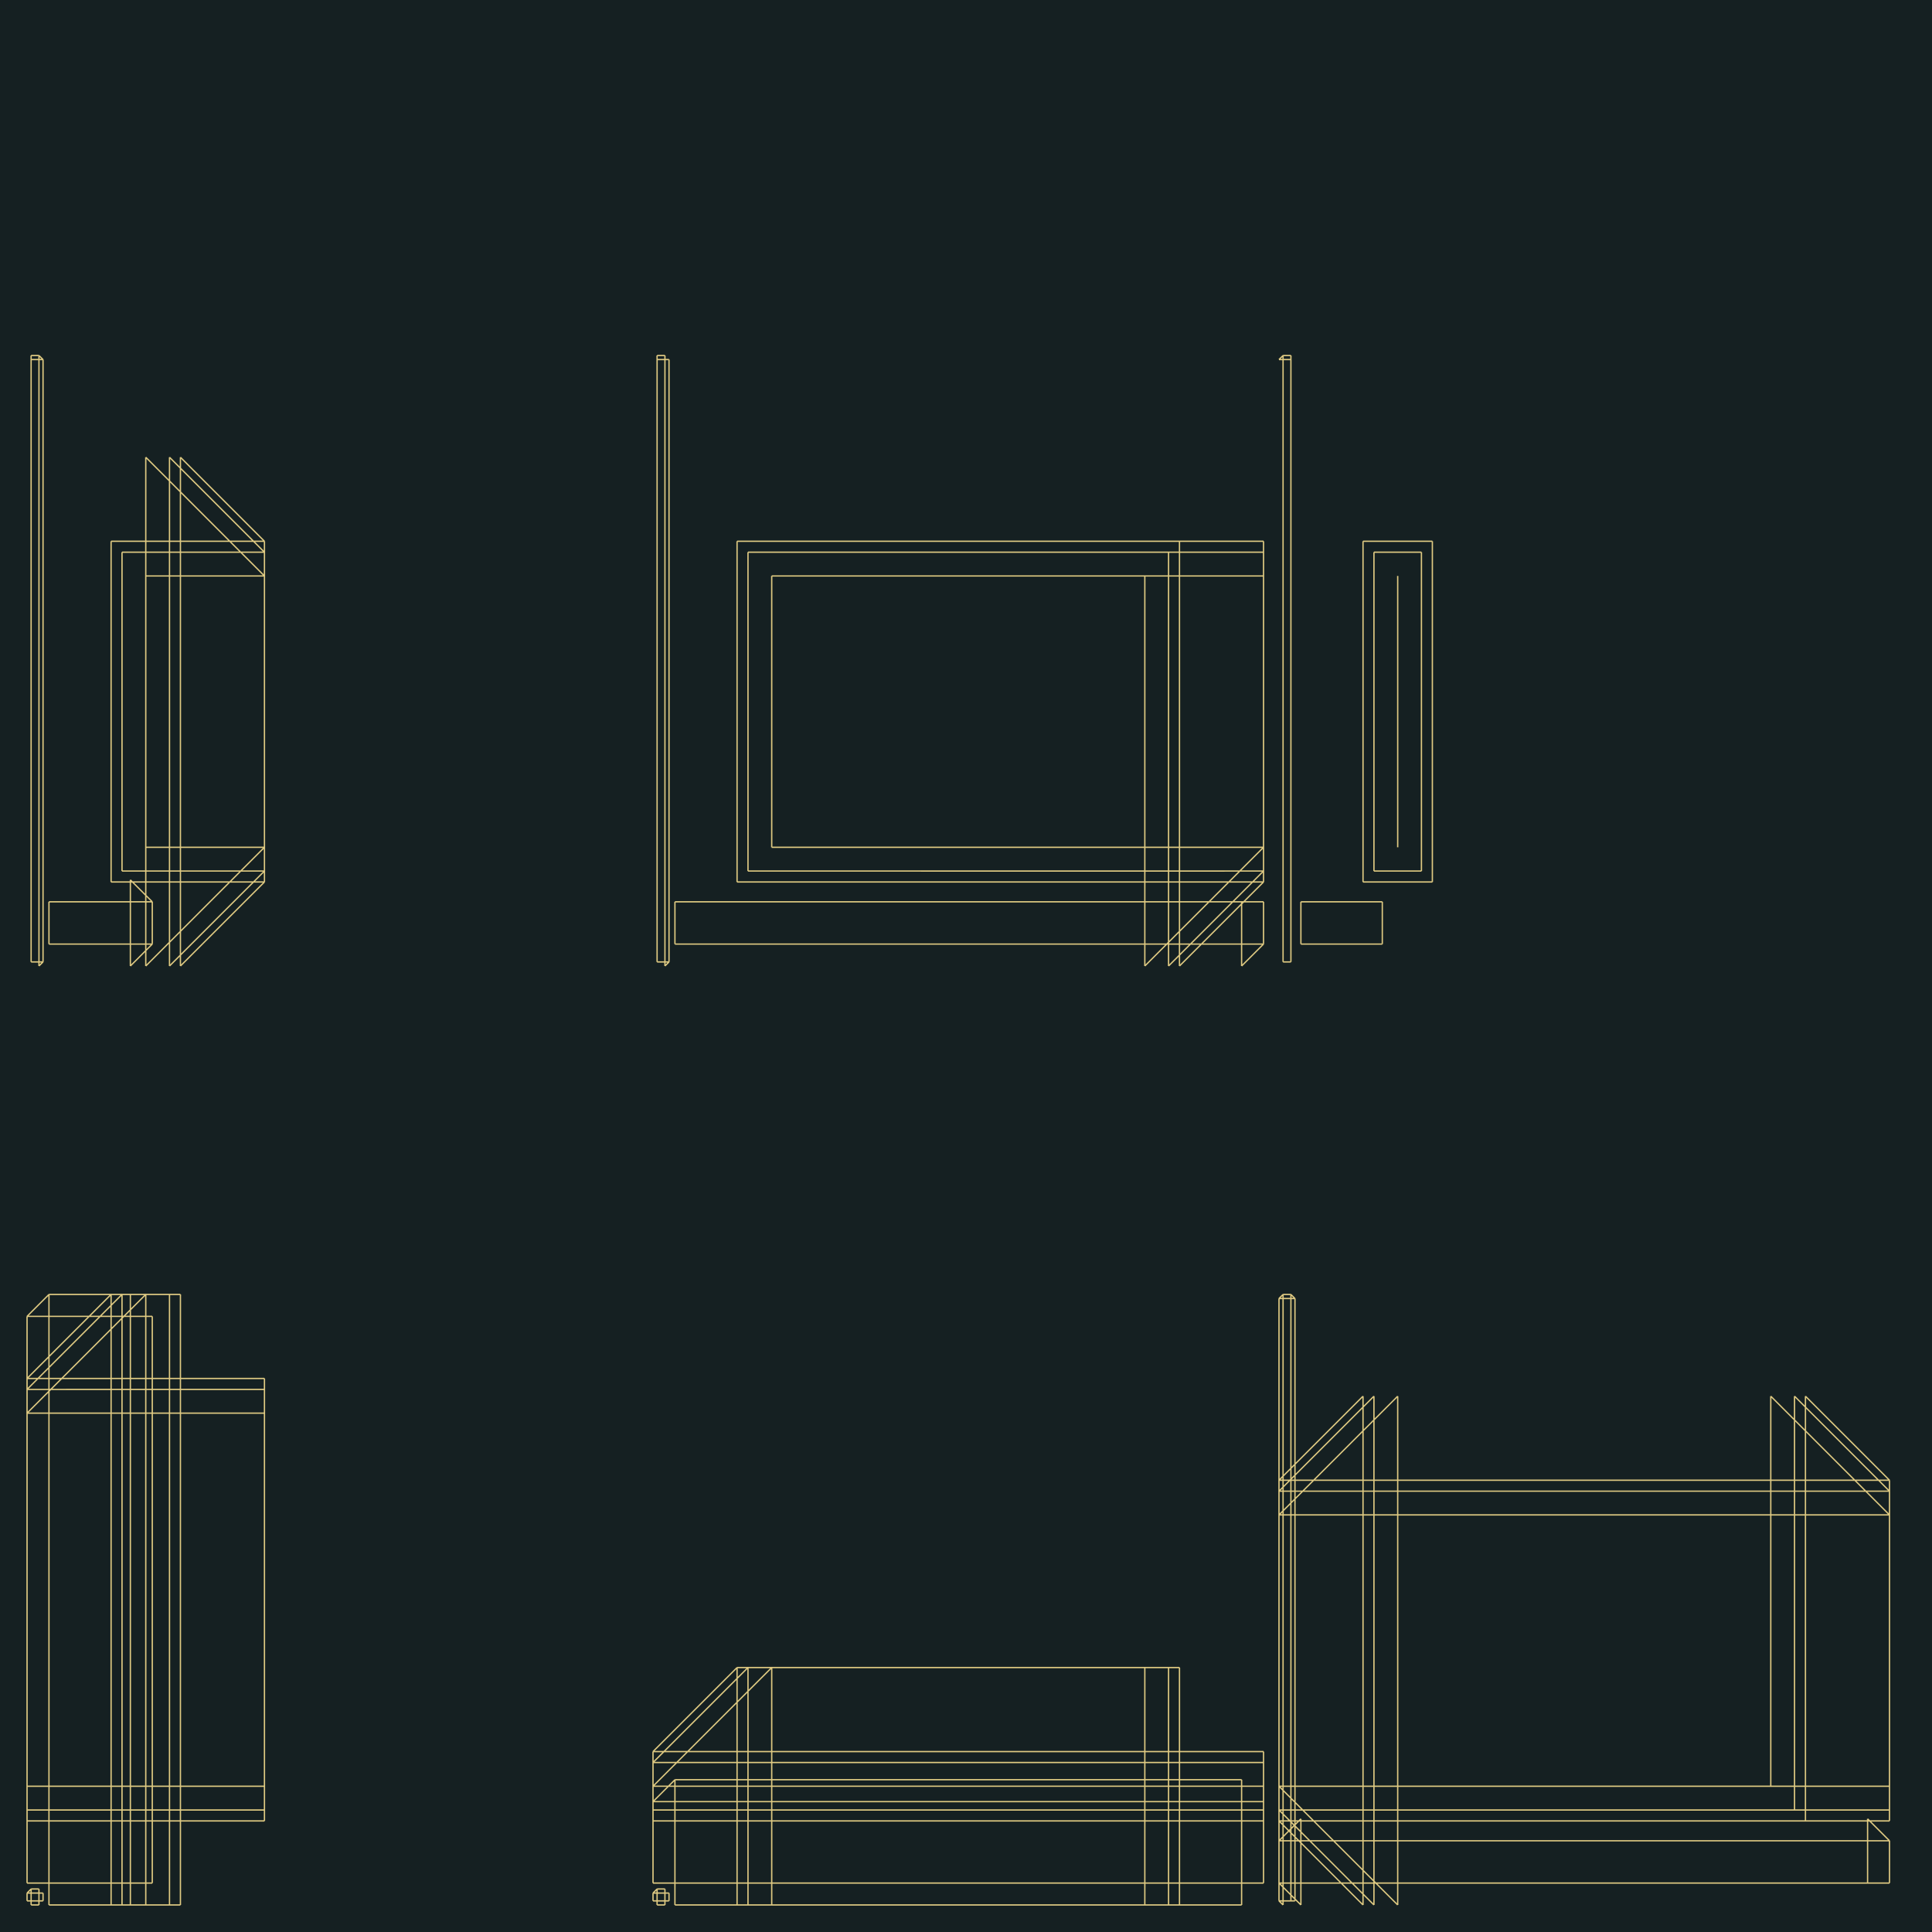
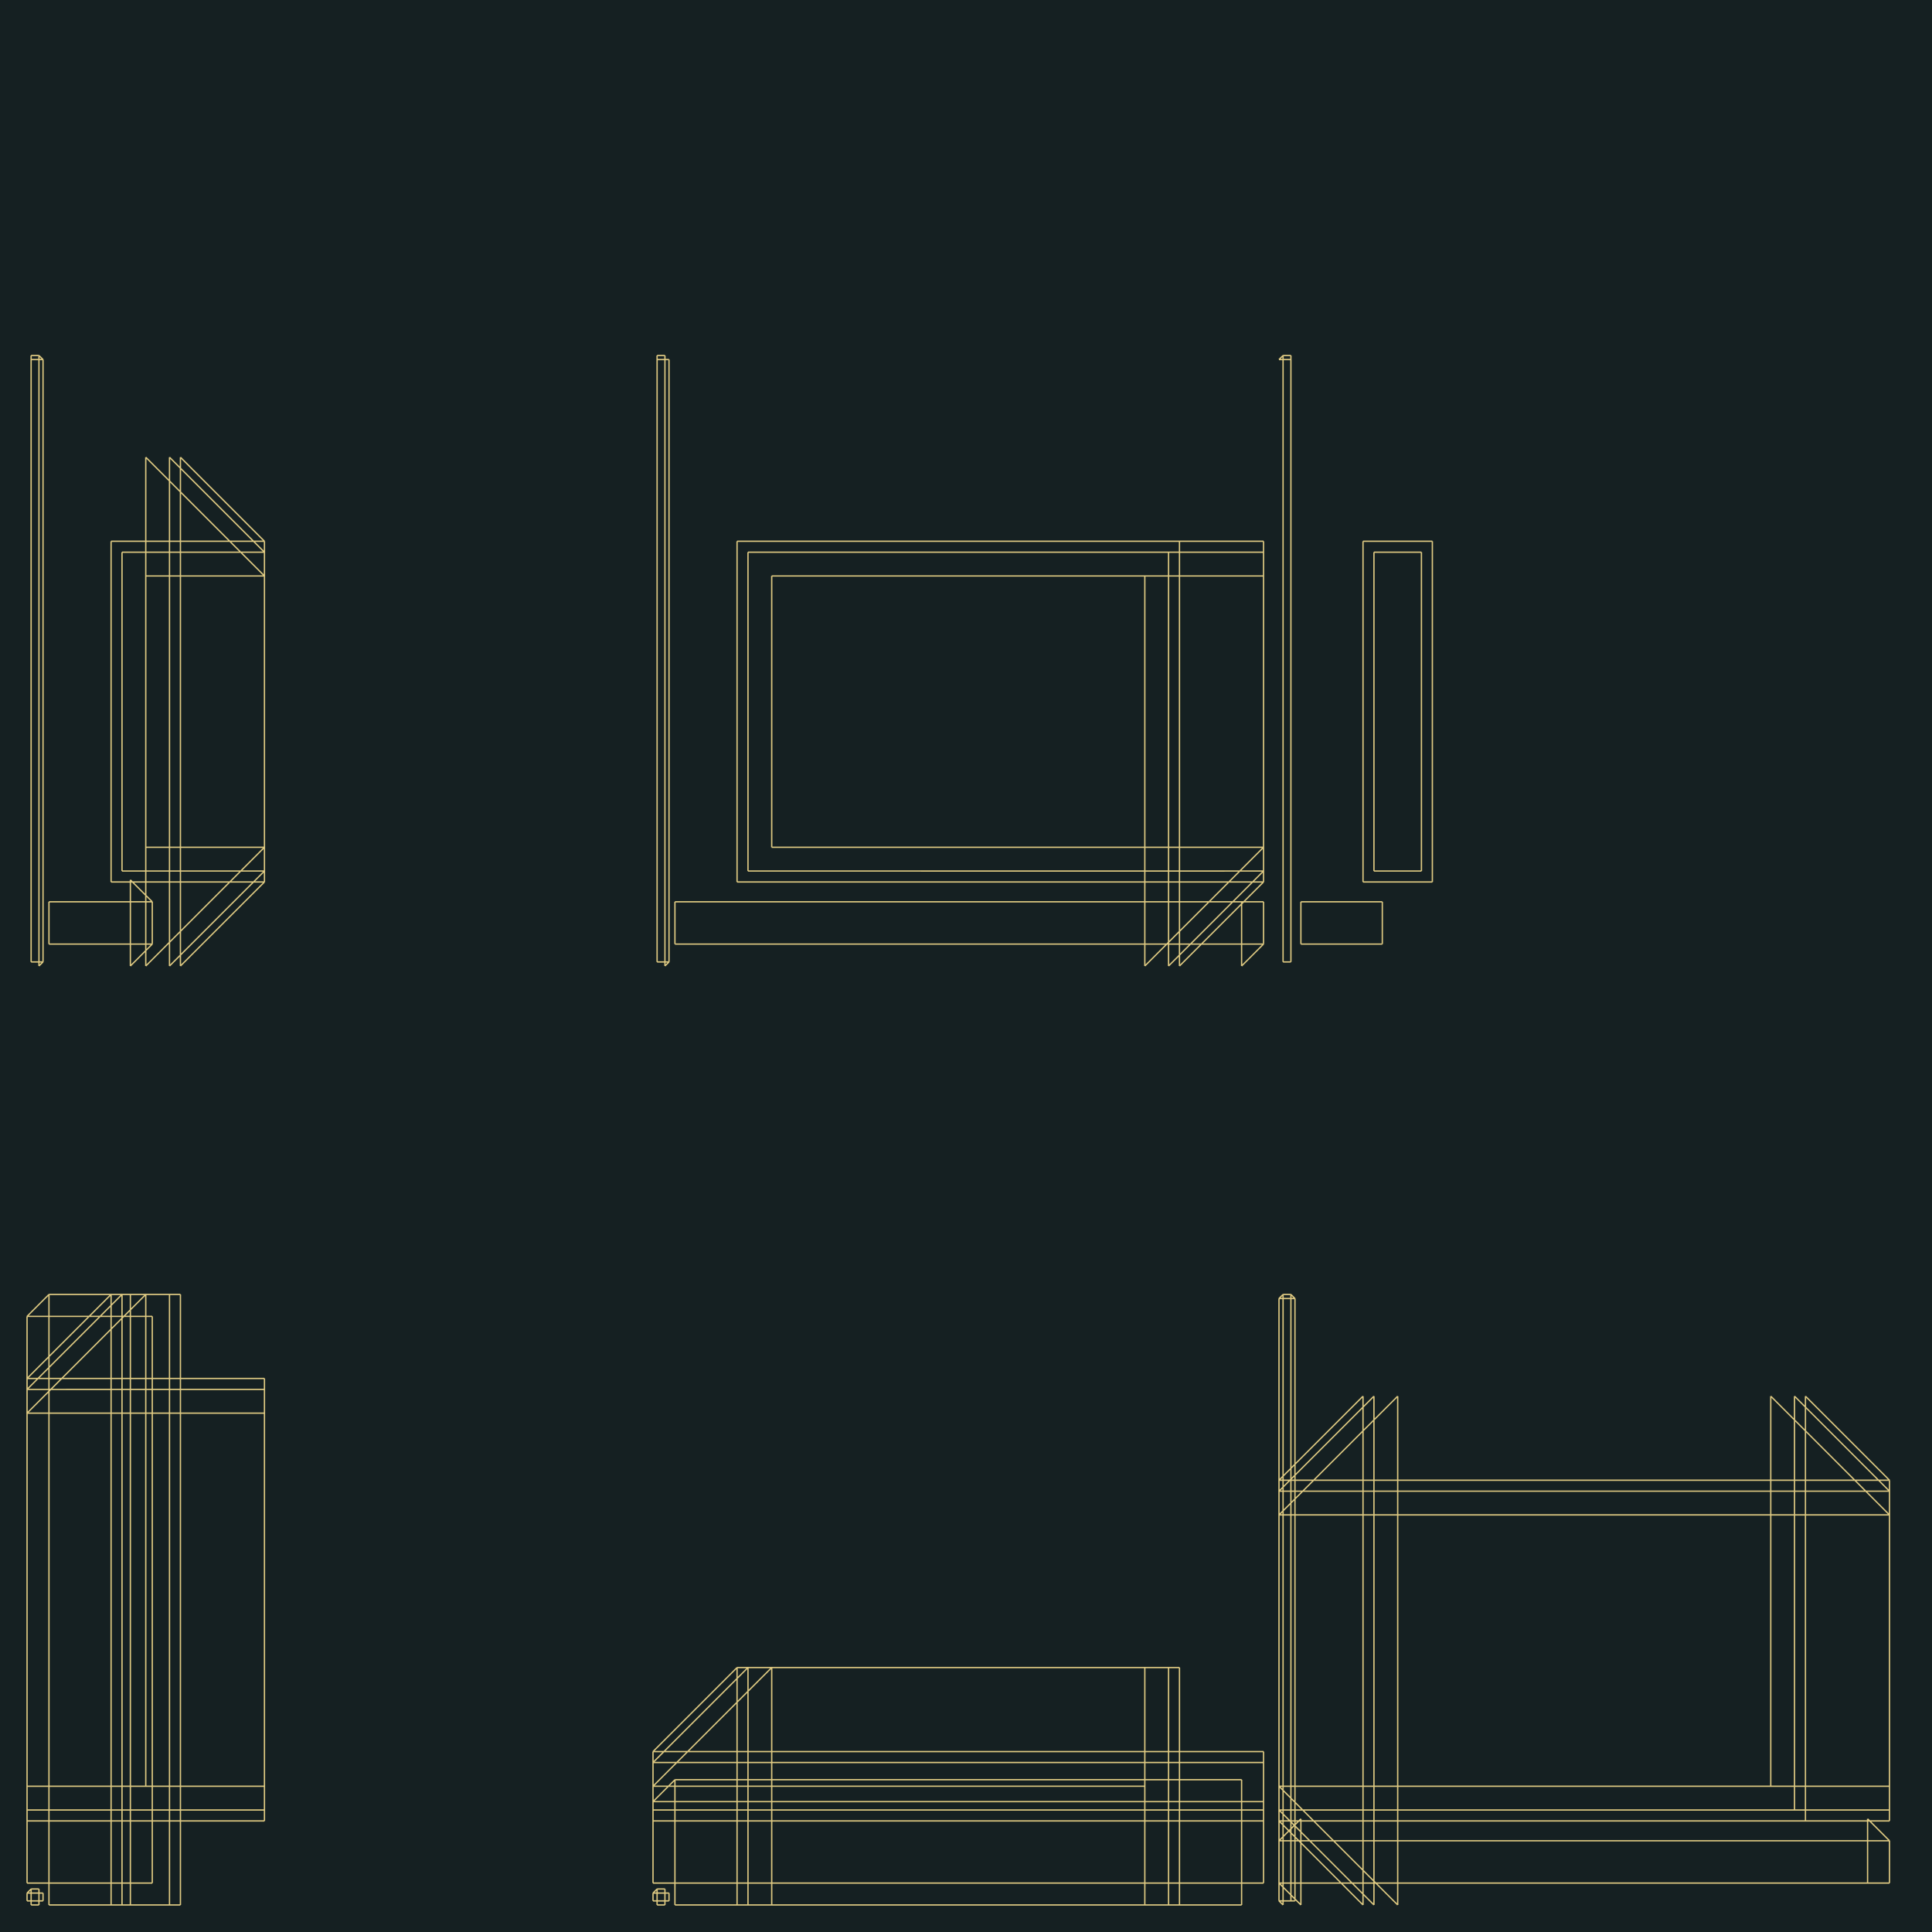
<svg xmlns="http://www.w3.org/2000/svg" width="1024" height="1024" viewBox="0 0 1024 1024">
  <rect width="1024" height="1024" fill="#152022" />
-   <path d="M 1001.47 784.55 L 956.93 740.01 M 1001.47 784.55 L 956.93 784.55 M 1001.47 784.55 L 956.93 784.56 M 1001.47 790.35 L 951.14 740.01 M 1001.47 790.35 L 951.14 790.35 M 1001.47 802.93 L 938.55 740.01 M 1001.47 802.93 L 938.55 802.93 M 1001.47 946.75 L 1001.47 802.93 M 1001.47 959.33 L 1001.47 790.35 M 1001.47 965.12 L 1001.47 784.55 M 1001.47 975.65 L 989.86 964.03 M 1001.47 975.65 L 989.86 975.65 M 1001.47 998.05 L 1001.47 975.65 M 14.34 1003.35 L 14.34 1007.51 M 14.34 1003.35 L 16.49 1003.35 M 14.34 1007.51 L 16.49 1007.51 M 14.34 697.70 L 14.34 998.05 M 14.34 697.70 L 25.95 697.70 M 14.34 730.62 L 14.34 965.12 M 14.34 730.62 L 58.88 730.62 M 14.34 736.42 L 14.34 959.33 M 14.34 736.42 L 64.67 736.41 M 14.34 749.00 L 14.34 946.75 M 14.34 749.00 L 77.26 749.00 M 14.34 946.75 L 77.26 946.75 M 14.34 959.33 L 64.67 959.33 M 14.34 965.12 L 58.88 965.12 M 14.34 998.05 L 25.95 998.05 M 140.17 286.89 L 95.63 242.35 M 140.17 286.89 L 95.63 286.89 M 140.17 292.68 L 89.84 242.35 M 140.17 292.68 L 89.84 292.68 M 140.17 305.27 L 77.26 242.35 M 140.17 305.27 L 77.26 305.27 M 140.17 449.08 L 140.17 305.27 M 140.17 449.08 L 77.26 449.08 M 140.17 461.66 L 140.17 292.68 M 140.17 461.66 L 89.84 461.66 M 140.17 467.46 L 140.17 286.89 M 140.17 467.46 L 95.63 467.46 M 140.17 730.62 L 95.63 730.62 M 140.17 736.41 L 89.84 736.41 M 140.17 749.00 L 77.26 749.00 M 140.17 946.75 L 140.17 749.00 M 140.17 959.33 L 140.17 736.41 M 140.17 965.12 L 140.17 730.62 M 16.49 1001.19 L 14.34 1003.35 M 16.49 1001.19 L 16.49 1003.35 M 16.49 1003.35 L 14.34 1003.35 M 16.49 1003.35 L 16.49 1001.19 M 16.49 1003.35 L 16.49 1007.51 M 16.49 1003.35 L 20.65 1003.35 M 16.49 1007.51 L 16.49 1003.35 M 16.49 1007.51 L 16.49 1009.66 M 16.49 1007.51 L 20.65 1007.51 M 16.49 1009.66 L 20.65 1009.66 M 16.49 188.42 L 16.49 190.57 M 16.49 190.57 L 16.49 509.84 M 16.49 190.57 L 20.65 190.57 M 16.49 509.84 L 20.65 509.84 M 20.65 1001.19 L 16.49 1001.19 M 20.65 1003.35 L 16.49 1003.35 M 20.65 1003.35 L 20.65 1001.19 M 20.65 1003.35 L 20.65 1007.51 M 20.65 1007.51 L 16.49 1007.51 M 20.65 1007.51 L 20.65 1003.35 M 20.65 1007.51 L 22.81 1007.51 M 20.65 1009.66 L 20.65 1007.51 M 20.65 188.42 L 16.49 188.42 M 20.65 188.42 L 20.65 190.57 M 20.65 190.57 L 16.49 190.57 M 20.65 190.57 L 20.65 188.42 M 20.65 190.57 L 20.65 509.84 M 20.65 190.57 L 22.81 190.57 M 20.65 509.84 L 20.65 190.57 M 20.65 509.84 L 20.65 512.00 M 20.65 509.84 L 22.81 509.84 M 20.65 512.00 L 22.81 509.84 M 22.81 1003.35 L 20.65 1003.35 M 22.81 1007.51 L 22.81 1003.35 M 22.81 190.57 L 20.65 188.42 M 22.81 190.57 L 20.65 190.57 M 22.81 509.84 L 20.65 509.84 M 22.81 509.84 L 22.81 190.57 M 25.95 1009.66 L 69.10 1009.66 M 25.95 477.98 L 25.95 500.38 M 25.95 500.38 L 69.10 500.38 M 25.95 686.08 L 14.34 697.70 M 25.95 686.08 L 25.95 697.70 M 25.95 697.70 L 14.34 697.70 M 25.95 697.70 L 25.95 686.08 M 25.95 697.70 L 25.95 998.05 M 25.95 697.70 L 69.10 697.70 M 25.95 998.05 L 25.95 1009.66 M 25.95 998.05 L 25.95 697.70 M 25.95 998.05 L 69.10 998.05 M 346.11 1003.35 L 346.11 1007.51 M 346.11 1003.35 L 348.27 1003.35 M 346.11 1007.51 L 348.27 1007.51 M 346.11 928.37 L 346.11 965.12 M 346.11 928.37 L 390.66 928.37 M 346.11 934.16 L 346.11 959.33 M 346.11 934.16 L 396.45 934.16 M 346.11 946.74 L 346.11 946.74 M 346.11 946.74 L 409.03 946.74 M 346.11 954.90 L 346.11 998.05 M 346.11 954.90 L 357.73 954.90 M 346.11 959.33 L 396.45 959.33 M 346.11 965.12 L 390.66 965.12 M 346.11 998.05 L 357.73 998.05 M 348.27 1001.19 L 346.11 1003.35 M 348.27 1001.19 L 348.27 1003.35 M 348.27 1003.35 L 346.11 1003.35 M 348.27 1003.35 L 348.27 1001.19 M 348.27 1003.35 L 348.27 1007.51 M 348.27 1003.35 L 352.43 1003.35 M 348.27 1007.51 L 348.27 1003.35 M 348.27 1007.51 L 348.27 1009.66 M 348.27 1007.51 L 352.43 1007.51 M 348.27 1009.66 L 352.43 1009.66 M 348.27 188.42 L 348.27 190.57 M 348.27 190.57 L 348.27 509.84 M 348.27 190.57 L 352.43 190.57 M 348.27 509.84 L 352.43 509.84 M 352.43 1001.19 L 348.27 1001.19 M 352.43 1003.35 L 348.27 1003.35 M 352.43 1003.35 L 352.43 1001.19 M 352.43 1003.35 L 352.43 1007.51 M 352.43 1007.51 L 348.27 1007.51 M 352.43 1007.51 L 352.43 1003.35 M 352.43 1007.51 L 354.59 1007.51 M 352.43 1009.66 L 352.43 1007.51 M 352.43 188.42 L 348.27 188.42 M 352.43 190.57 L 348.27 190.57 M 352.43 190.57 L 352.43 188.42 M 352.43 190.57 L 352.43 509.84 M 352.43 509.84 L 352.43 190.57 M 352.43 509.84 L 352.43 512.00 M 352.43 509.84 L 354.59 509.84 M 352.43 512.00 L 354.59 509.84 M 354.59 1003.35 L 352.43 1003.35 M 354.59 1007.51 L 354.59 1003.35 M 354.59 190.57 L 352.43 190.57 M 354.59 509.84 L 352.43 509.84 M 354.59 509.84 L 354.59 190.57 M 357.73 1009.66 L 658.08 1009.66 M 357.73 477.98 L 357.73 500.38 M 357.73 500.38 L 658.08 500.38 M 357.73 943.29 L 346.11 954.90 M 357.73 943.29 L 357.73 954.90 M 357.73 954.90 L 346.11 954.90 M 357.73 954.90 L 357.73 943.29 M 357.73 954.90 L 357.73 998.05 M 357.73 954.90 L 658.08 954.90 M 357.73 998.05 L 357.73 1009.66 M 357.73 998.05 L 357.73 954.90 M 357.73 998.05 L 658.08 998.05 M 390.66 1009.66 L 625.15 1009.66 M 390.66 286.89 L 390.66 467.46 M 390.66 467.46 L 625.15 467.46 M 390.66 883.83 L 346.11 928.37 M 390.66 883.83 L 390.66 928.37 M 390.66 928.37 L 346.11 928.37 M 390.66 928.37 L 390.66 883.83 M 390.66 928.37 L 390.66 965.12 M 390.66 928.37 L 625.15 928.37 M 390.66 965.12 L 390.66 1009.66 M 390.66 965.12 L 390.66 928.37 M 390.66 965.12 L 625.15 965.12 M 396.45 1009.66 L 619.36 1009.66 M 396.45 292.68 L 396.45 461.66 M 396.45 461.66 L 619.36 461.67 M 396.45 883.83 L 346.11 934.16 M 396.45 883.83 L 396.45 934.16 M 396.45 934.16 L 346.11 934.16 M 396.45 934.16 L 396.45 883.83 M 396.45 934.16 L 396.45 959.33 M 396.45 934.16 L 619.36 934.16 M 396.45 959.33 L 396.45 1009.66 M 396.45 959.33 L 396.45 934.16 M 396.45 959.33 L 619.36 959.33 M 409.03 1009.66 L 606.78 1009.66 M 409.03 305.27 L 409.03 449.08 M 409.03 449.08 L 606.78 449.08 M 409.03 883.83 L 346.11 946.74 M 409.03 883.83 L 409.03 946.74 M 409.03 946.74 L 346.11 946.74 M 409.03 946.74 L 409.03 1009.66 M 409.03 946.74 L 409.03 883.83 M 409.03 946.74 L 409.03 946.74 M 409.03 946.74 L 606.78 946.74 M 58.88 1009.66 L 95.63 1009.66 M 58.88 286.89 L 58.88 467.46 M 58.88 467.46 L 95.63 467.46 M 58.88 686.08 L 14.34 730.62 M 58.88 686.08 L 58.88 730.62 M 58.88 730.62 L 14.34 730.62 M 58.88 730.62 L 58.88 686.08 M 58.88 730.62 L 58.88 965.12 M 58.88 730.62 L 95.63 730.62 M 58.88 965.12 L 58.88 1009.66 M 58.88 965.12 L 58.88 730.62 M 58.88 965.12 L 95.63 965.12 M 606.78 1009.66 L 606.78 946.74 M 606.78 305.27 L 409.03 305.27 M 606.78 305.27 L 606.78 449.08 M 606.78 449.08 L 606.78 305.27 M 606.78 449.08 L 606.78 512.00 M 606.78 449.08 L 669.70 449.08 M 606.78 512.00 L 669.70 449.08 M 606.78 883.83 L 409.03 883.83 M 606.78 946.74 L 409.03 946.74 M 606.78 946.74 L 606.78 883.83 M 606.78 946.74 L 606.78 946.74 M 606.78 946.74 L 669.70 946.74 M 619.36 1009.66 L 619.36 959.33 M 619.36 292.68 L 396.45 292.68 M 619.36 292.68 L 619.36 461.67 M 619.36 461.67 L 619.36 292.68 M 619.36 461.67 L 619.36 512.00 M 619.36 461.67 L 669.70 461.66 M 619.36 512.00 L 669.70 461.66 M 619.36 883.83 L 396.45 883.83 M 619.36 934.16 L 396.45 934.16 M 619.36 934.16 L 619.36 883.83 M 619.36 934.16 L 619.36 959.33 M 619.36 959.33 L 396.45 959.33 M 619.36 959.33 L 619.36 934.16 M 619.36 959.33 L 669.70 959.33 M 625.15 1009.66 L 625.15 965.12 M 625.15 286.89 L 390.66 286.89 M 625.15 286.89 L 625.15 467.46 M 625.15 467.46 L 625.15 286.89 M 625.15 467.46 L 625.15 512.00 M 625.15 467.46 L 669.70 467.46 M 625.15 512.00 L 669.70 467.46 M 625.15 883.83 L 390.66 883.83 M 625.15 928.37 L 390.66 928.37 M 625.15 928.37 L 625.15 883.83 M 625.15 928.37 L 625.15 965.12 M 625.15 965.12 L 390.66 965.12 M 625.15 965.12 L 625.15 928.37 M 625.15 965.12 L 669.70 965.12 M 64.67 1009.66 L 89.84 1009.66 M 64.67 292.68 L 64.67 461.66 M 64.67 461.66 L 89.84 461.66 M 64.67 686.08 L 14.34 736.42 M 64.67 686.08 L 64.67 736.41 M 64.67 736.41 L 14.34 736.42 M 64.67 736.41 L 64.67 686.08 M 64.67 736.41 L 64.67 959.33 M 64.67 736.41 L 89.84 736.41 M 64.67 959.33 L 64.67 1009.66 M 64.67 959.33 L 64.67 736.41 M 64.67 959.33 L 89.84 959.33 M 658.08 1009.66 L 658.08 998.05 M 658.08 477.98 L 357.73 477.98 M 658.08 477.98 L 658.08 500.38 M 658.08 500.38 L 658.08 477.98 M 658.08 500.38 L 658.08 512.00 M 658.08 500.38 L 669.70 500.38 M 658.08 512.00 L 669.70 500.38 M 658.08 943.29 L 357.73 943.29 M 658.08 954.90 L 357.73 954.90 M 658.08 954.90 L 658.08 943.29 M 658.08 954.90 L 658.08 998.05 M 658.08 998.05 L 357.73 998.05 M 658.08 998.05 L 658.08 954.90 M 658.08 998.05 L 669.70 998.05 M 669.70 286.89 L 625.15 286.89 M 669.70 292.68 L 619.36 292.68 M 669.70 305.27 L 606.78 305.27 M 669.70 449.08 L 606.78 449.08 M 669.70 449.08 L 669.70 305.27 M 669.70 461.66 L 619.36 461.67 M 669.70 461.66 L 669.70 292.68 M 669.70 467.46 L 625.15 467.46 M 669.70 467.46 L 669.70 286.89 M 669.70 477.98 L 658.08 477.98 M 669.70 500.38 L 658.08 500.38 M 669.70 500.38 L 669.70 477.98 M 669.70 928.37 L 625.15 928.37 M 669.70 934.16 L 619.36 934.16 M 669.70 946.74 L 606.78 946.74 M 669.70 946.74 L 669.70 946.74 M 669.70 954.90 L 658.08 954.90 M 669.70 959.33 L 669.70 934.16 M 669.70 965.12 L 669.70 928.37 M 669.70 998.05 L 669.70 954.90 M 677.89 1007.51 L 680.05 1007.51 M 677.89 1007.51 L 680.05 1009.66 M 677.89 190.57 L 680.05 190.57 M 677.89 688.24 L 677.89 1007.51 M 677.89 688.24 L 680.05 688.24 M 677.89 784.55 L 677.89 965.12 M 677.89 784.55 L 722.43 784.55 M 677.89 784.55 L 722.43 784.56 M 677.89 790.35 L 677.89 959.33 M 677.89 790.35 L 728.22 790.35 M 677.89 802.93 L 677.89 946.75 M 677.89 802.93 L 740.81 802.93 M 677.89 946.75 L 740.81 1009.66 M 677.89 946.75 L 740.81 946.75 M 677.89 959.33 L 728.22 1009.66 M 677.89 959.33 L 728.22 959.33 M 677.89 965.12 L 722.43 1009.66 M 677.89 965.12 L 722.43 965.12 M 677.89 975.65 L 677.89 998.05 M 677.89 975.65 L 689.50 975.65 M 677.89 998.05 L 689.50 1009.66 M 677.89 998.05 L 689.50 998.05 M 680.05 1007.51 L 677.89 1007.51 M 680.05 1007.51 L 680.05 688.24 M 680.05 1007.51 L 684.21 1007.51 M 680.05 1009.66 L 680.05 1007.51 M 680.05 188.42 L 677.89 190.57 M 680.05 188.42 L 680.05 190.57 M 680.05 190.57 L 680.05 188.42 M 680.05 190.57 L 680.05 509.84 M 680.05 190.57 L 684.21 190.57 M 680.05 509.84 L 684.21 509.84 M 680.05 686.08 L 677.89 688.24 M 680.05 686.08 L 680.05 688.24 M 680.05 688.24 L 677.89 688.24 M 680.05 688.24 L 680.05 1007.51 M 680.05 688.24 L 680.05 686.08 M 680.05 688.24 L 684.21 688.24 M 684.21 1007.51 L 684.21 688.24 M 684.21 1007.51 L 686.36 1007.51 M 684.21 188.42 L 680.05 188.42 M 684.21 190.57 L 680.05 190.57 M 684.21 190.57 L 684.21 188.42 M 684.21 509.84 L 684.21 190.57 M 684.21 686.08 L 680.05 686.08 M 684.21 686.08 L 684.21 688.24 M 684.21 688.24 L 680.05 688.24 M 684.21 688.24 L 684.21 1007.51 M 684.21 688.24 L 684.21 686.08 M 684.21 688.24 L 686.36 688.24 M 686.36 1007.51 L 686.36 688.24 M 686.36 688.24 L 684.21 686.08 M 686.36 688.24 L 684.21 688.24 M 689.50 1009.66 L 689.50 998.05 M 689.50 477.98 L 689.50 500.38 M 689.50 500.38 L 732.65 500.38 M 689.50 964.03 L 677.89 975.65 M 689.50 975.65 L 677.89 975.65 M 689.50 975.65 L 689.50 964.03 M 689.50 975.65 L 689.50 998.05 M 689.50 998.05 L 677.89 998.05 M 689.50 998.05 L 689.50 975.65 M 689.50 998.05 L 989.86 998.05 M 69.10 1009.66 L 69.10 998.05 M 69.10 466.37 L 69.10 477.98 M 69.10 477.98 L 25.95 477.98 M 69.10 477.98 L 69.10 500.38 M 69.10 477.98 L 80.71 477.98 M 69.10 500.38 L 69.10 477.98 M 69.10 500.38 L 69.10 512.00 M 69.10 500.38 L 80.71 500.38 M 69.10 512.00 L 80.71 500.38 M 69.10 686.08 L 25.95 686.08 M 69.10 697.70 L 25.95 697.70 M 69.10 697.70 L 69.10 686.08 M 69.10 697.70 L 69.10 998.05 M 69.10 998.05 L 25.95 998.05 M 69.10 998.05 L 69.10 697.70 M 69.10 998.05 L 80.71 998.05 M 722.43 1009.66 L 722.43 965.12 M 722.43 286.89 L 722.43 467.46 M 722.43 467.46 L 759.18 467.46 M 722.43 740.01 L 677.89 784.55 M 722.43 784.55 L 677.89 784.55 M 722.43 784.55 L 722.43 740.01 M 722.43 784.55 L 722.43 965.12 M 722.43 784.56 L 677.89 784.55 M 722.43 784.56 L 722.43 740.01 M 722.43 784.56 L 722.43 965.12 M 722.43 965.12 L 677.89 965.12 M 722.43 965.12 L 722.43 784.55 M 722.43 965.12 L 722.43 784.56 M 722.43 965.12 L 956.93 965.12 M 728.22 1009.66 L 728.22 959.33 M 728.22 292.68 L 728.22 461.66 M 728.22 461.66 L 753.39 461.66 M 728.22 740.01 L 677.89 790.35 M 728.22 790.35 L 677.89 790.35 M 728.22 790.35 L 728.22 740.01 M 728.22 790.35 L 728.22 959.33 M 728.22 959.33 L 677.89 959.33 M 728.22 959.33 L 728.22 790.35 M 728.22 959.33 L 951.14 959.33 M 732.65 477.98 L 689.50 477.98 M 732.65 500.38 L 732.65 477.98 M 740.81 1009.66 L 740.81 946.75 M 740.81 305.27 L 740.81 305.27 M 740.81 305.27 L 740.81 449.08 M 740.81 449.08 L 740.81 305.27 M 740.81 449.08 L 740.81 449.08 M 740.81 740.01 L 677.89 802.93 M 740.81 802.93 L 677.89 802.93 M 740.81 802.93 L 740.81 740.01 M 740.81 802.93 L 740.81 946.75 M 740.81 946.75 L 677.89 946.75 M 740.81 946.75 L 740.81 802.93 M 740.81 946.75 L 938.55 946.75 M 753.39 292.68 L 728.22 292.68 M 753.39 461.66 L 753.39 292.68 M 759.18 286.89 L 722.43 286.89 M 759.18 467.46 L 759.18 286.89 M 77.26 1009.66 L 77.26 1009.66 M 77.26 1009.66 L 77.26 946.75 M 77.26 242.35 L 77.26 305.27 M 77.26 305.27 L 140.17 305.27 M 77.26 305.27 L 77.26 305.27 M 77.26 305.27 L 77.26 449.08 M 77.26 449.08 L 140.17 449.08 M 77.26 449.08 L 77.26 305.27 M 77.26 449.08 L 77.26 449.08 M 77.26 449.08 L 77.26 512.00 M 77.26 512.00 L 140.17 449.08 M 77.26 686.08 L 14.34 749.00 M 77.26 686.08 L 77.26 686.08 M 77.26 686.08 L 77.26 749.00 M 77.26 749.00 L 14.34 749.00 M 77.26 749.00 L 77.26 686.08 M 77.26 749.00 L 77.26 749.00 M 77.26 749.00 L 77.26 946.75 M 77.26 946.75 L 140.17 946.75 M 77.26 946.75 L 77.26 1009.66 M 77.26 946.75 L 77.26 749.00 M 77.26 946.75 L 77.26 946.75 M 80.71 477.98 L 69.10 466.37 M 80.71 477.98 L 69.10 477.98 M 80.71 500.38 L 69.10 500.38 M 80.71 500.38 L 80.71 477.98 M 80.71 697.70 L 69.10 697.70 M 80.71 998.05 L 80.71 697.70 M 89.84 1009.66 L 89.84 959.33 M 89.84 242.35 L 89.84 292.68 M 89.84 292.68 L 140.17 292.68 M 89.84 292.68 L 64.67 292.68 M 89.84 292.68 L 89.84 461.66 M 89.84 461.66 L 140.17 461.66 M 89.84 461.66 L 89.84 292.68 M 89.84 461.66 L 89.84 512.00 M 89.84 512.00 L 140.17 461.66 M 89.84 686.08 L 64.67 686.08 M 89.84 736.41 L 64.67 736.41 M 89.84 736.41 L 89.84 686.08 M 89.84 736.41 L 89.84 959.33 M 89.84 959.33 L 140.17 959.33 M 89.84 959.33 L 64.67 959.33 M 89.84 959.33 L 89.84 736.41 M 938.55 740.01 L 938.55 802.93 M 938.55 802.93 L 1001.47 802.93 M 938.55 802.93 L 740.81 802.93 M 938.55 802.93 L 938.55 946.75 M 938.55 946.75 L 1001.47 946.75 M 938.55 946.75 L 938.55 802.93 M 95.63 1009.66 L 95.63 965.12 M 95.63 242.35 L 95.63 286.89 M 95.63 286.89 L 140.17 286.89 M 95.63 286.89 L 58.88 286.89 M 95.63 286.89 L 95.63 467.46 M 95.63 467.46 L 140.17 467.46 M 95.63 467.46 L 95.63 286.89 M 95.63 467.46 L 95.63 512.00 M 95.63 512.00 L 140.17 467.46 M 95.63 686.08 L 58.88 686.08 M 95.63 730.62 L 58.88 730.62 M 95.63 730.62 L 95.63 686.08 M 95.63 730.62 L 95.63 965.12 M 95.63 965.12 L 140.17 965.12 M 95.63 965.12 L 58.88 965.12 M 95.63 965.12 L 95.63 730.62 M 951.14 740.01 L 951.14 790.35 M 951.14 790.35 L 1001.47 790.35 M 951.14 790.35 L 728.22 790.35 M 951.14 790.35 L 951.14 959.33 M 951.14 959.33 L 1001.47 959.33 M 951.14 959.33 L 951.14 790.35 M 956.93 740.01 L 956.93 784.55 M 956.93 740.01 L 956.93 784.56 M 956.93 784.55 L 1001.47 784.55 M 956.93 784.55 L 722.43 784.55 M 956.93 784.55 L 956.93 965.12 M 956.93 784.56 L 1001.47 784.55 M 956.93 784.56 L 722.43 784.56 M 956.93 784.56 L 956.93 965.12 M 956.93 965.12 L 1001.47 965.12 M 956.93 965.12 L 956.93 784.55 M 956.93 965.12 L 956.93 784.56 M 989.86 964.03 L 989.86 975.65 M 989.86 975.65 L 1001.47 975.65 M 989.86 975.65 L 689.50 975.65 M 989.86 975.65 L 989.86 998.05 M 989.86 998.05 L 1001.47 998.05 M 989.86 998.05 L 989.86 975.65" stroke="#dfca82" stroke-width=".7" fill="none" />
+   <path d="M 1001.47 784.55 L 956.93 740.01 M 1001.47 784.55 L 956.93 784.55 M 1001.47 784.55 L 956.93 784.56 M 1001.47 790.35 L 951.14 740.01 M 1001.47 790.35 L 951.14 790.35 M 1001.47 802.93 L 938.55 740.01 M 1001.47 802.93 L 938.55 802.93 M 1001.47 946.75 L 1001.47 802.93 M 1001.47 959.33 L 1001.47 790.35 M 1001.47 965.12 L 1001.47 784.55 M 1001.47 975.65 L 989.86 964.03 M 1001.47 975.65 L 989.86 975.65 M 1001.47 998.05 L 1001.47 975.65 M 14.34 1003.35 L 14.34 1007.51 M 14.34 1003.35 L 16.49 1003.35 M 14.34 1007.51 L 16.49 1007.51 M 14.34 697.70 L 14.34 998.05 M 14.34 697.70 L 25.95 697.70 M 14.34 730.62 L 14.34 965.12 M 14.34 730.62 L 58.88 730.62 M 14.34 736.42 L 14.34 959.33 M 14.34 736.42 L 64.67 736.41 M 14.34 749.00 L 14.34 946.75 M 14.34 749.00 L 77.26 749.00 M 14.34 946.75 L 77.26 946.75 M 14.34 959.33 L 64.67 959.33 M 14.34 965.12 L 58.88 965.12 M 14.34 998.05 L 25.95 998.05 M 140.17 286.89 L 95.63 242.35 M 140.17 286.89 L 95.63 286.89 M 140.17 292.68 L 89.84 242.35 M 140.17 292.68 L 89.84 292.68 M 140.17 305.27 L 77.26 242.35 M 140.17 305.27 L 77.26 305.27 M 140.17 449.08 L 140.17 305.27 M 140.17 449.08 L 77.26 449.08 M 140.17 461.66 L 140.17 292.68 M 140.17 461.66 L 89.84 461.66 M 140.17 467.46 L 140.17 286.89 M 140.17 467.46 L 95.63 467.46 M 140.17 730.62 L 95.63 730.62 M 140.17 736.41 L 89.84 736.41 M 140.17 749.00 L 77.26 749.00 M 140.17 946.75 L 140.17 749.00 M 140.17 959.33 L 140.17 736.41 M 140.17 965.12 L 140.17 730.62 M 16.49 1001.19 L 14.34 1003.35 M 16.49 1001.19 L 16.49 1003.35 M 16.49 1003.35 L 14.34 1003.35 M 16.49 1003.35 L 16.49 1001.19 M 16.49 1003.35 L 16.49 1007.51 M 16.49 1003.35 L 20.65 1003.35 M 16.49 1007.51 L 16.49 1003.35 M 16.49 1007.51 L 16.49 1009.66 M 16.49 1007.51 L 20.65 1007.51 M 16.49 1009.66 L 20.65 1009.66 M 16.49 188.42 L 16.49 190.57 M 16.49 190.57 L 16.49 509.84 M 16.49 190.57 L 20.65 190.57 M 16.49 509.84 L 20.65 509.84 M 20.65 1001.19 L 16.49 1001.19 M 20.65 1003.35 L 16.49 1003.35 M 20.65 1003.35 L 20.65 1001.19 M 20.65 1003.35 L 20.65 1007.51 M 20.65 1007.51 L 16.49 1007.51 M 20.65 1007.51 L 20.65 1003.35 M 20.65 1007.51 L 22.81 1007.51 M 20.65 1009.66 L 20.65 1007.51 M 20.65 188.42 L 16.49 188.42 M 20.65 188.42 L 20.65 190.57 M 20.65 190.57 L 16.49 190.57 M 20.65 190.57 L 20.65 188.42 M 20.65 190.57 L 20.65 509.84 M 20.65 190.57 L 22.81 190.57 M 20.65 509.84 L 20.65 190.57 M 20.65 509.84 L 20.65 512.00 M 20.65 509.84 L 22.81 509.84 M 20.65 512.00 L 22.81 509.84 M 22.81 1003.35 L 20.65 1003.35 M 22.81 1007.51 L 22.81 1003.35 M 22.81 190.57 L 20.65 188.42 M 22.81 190.57 L 20.65 190.57 M 22.81 509.84 L 20.65 509.84 M 22.81 509.84 L 22.81 190.57 M 25.95 1009.66 L 69.10 1009.66 M 25.95 477.98 L 25.95 500.38 M 25.95 500.38 L 69.10 500.38 M 25.95 686.08 L 14.34 697.70 M 25.95 686.08 L 25.95 697.70 M 25.95 697.70 L 14.34 697.70 M 25.95 697.70 L 25.95 686.08 M 25.95 697.70 L 25.95 998.05 M 25.95 697.70 L 69.10 697.70 M 25.95 998.05 L 25.95 1009.66 M 25.95 998.05 L 25.95 697.70 M 25.95 998.05 L 69.10 998.05 M 346.11 1003.35 L 346.11 1007.51 M 346.11 1003.35 L 348.27 1003.35 M 346.11 1007.51 L 348.27 1007.51 M 346.11 928.37 L 346.11 965.12 M 346.11 928.37 L 390.66 928.37 M 346.11 934.16 L 346.11 959.33 M 346.11 934.16 L 396.45 934.16 M 346.11 946.74 L 409.03 946.74 M 346.11 954.90 L 346.11 998.05 M 346.11 954.90 L 357.73 954.90 M 346.11 959.33 L 396.45 959.33 M 346.11 965.12 L 390.66 965.12 M 346.11 998.05 L 357.73 998.05 M 348.27 1001.19 L 346.11 1003.35 M 348.27 1001.19 L 348.27 1003.35 M 348.27 1003.35 L 346.11 1003.35 M 348.27 1003.35 L 348.27 1001.19 M 348.27 1003.35 L 348.27 1007.51 M 348.27 1003.35 L 352.43 1003.35 M 348.27 1007.51 L 348.27 1003.35 M 348.27 1007.51 L 348.27 1009.66 M 348.27 1007.51 L 352.43 1007.51 M 348.27 1009.66 L 352.43 1009.66 M 348.27 188.42 L 348.27 190.57 M 348.27 190.57 L 348.27 509.84 M 348.27 190.57 L 352.43 190.57 M 348.27 509.84 L 352.43 509.84 M 352.43 1001.19 L 348.27 1001.19 M 352.43 1003.35 L 348.27 1003.35 M 352.43 1003.35 L 352.43 1001.19 M 352.43 1003.35 L 352.43 1007.51 M 352.43 1007.51 L 348.27 1007.51 M 352.43 1007.51 L 352.43 1003.35 M 352.43 1007.51 L 354.59 1007.51 M 352.43 1009.66 L 352.43 1007.51 M 352.43 188.42 L 348.27 188.42 M 352.43 190.57 L 348.27 190.57 M 352.43 190.57 L 352.43 188.42 M 352.43 190.57 L 352.43 509.84 M 352.43 509.84 L 352.43 190.57 M 352.43 509.84 L 352.43 512.00 M 352.43 509.84 L 354.59 509.84 M 352.43 512.00 L 354.59 509.84 M 354.59 1003.35 L 352.43 1003.35 M 354.59 1007.51 L 354.59 1003.35 M 354.59 190.57 L 352.43 190.57 M 354.59 509.84 L 352.43 509.84 M 354.59 509.84 L 354.59 190.57 M 357.73 1009.66 L 658.08 1009.66 M 357.73 477.98 L 357.73 500.38 M 357.73 500.38 L 658.08 500.38 M 357.73 943.29 L 346.11 954.90 M 357.73 943.29 L 357.73 954.90 M 357.73 954.90 L 346.11 954.90 M 357.73 954.90 L 357.73 943.29 M 357.73 954.90 L 357.73 998.05 M 357.73 954.90 L 658.08 954.90 M 357.73 998.05 L 357.73 1009.66 M 357.73 998.05 L 357.73 954.90 M 357.73 998.05 L 658.08 998.05 M 390.66 1009.66 L 625.15 1009.66 M 390.66 286.89 L 390.66 467.46 M 390.66 467.46 L 625.15 467.46 M 390.66 883.83 L 346.11 928.37 M 390.66 883.83 L 390.66 928.37 M 390.66 928.37 L 346.11 928.37 M 390.66 928.37 L 390.66 883.83 M 390.66 928.37 L 390.66 965.12 M 390.66 928.37 L 625.15 928.37 M 390.66 965.12 L 390.66 1009.66 M 390.66 965.12 L 390.66 928.37 M 390.66 965.12 L 625.15 965.12 M 396.45 1009.66 L 619.36 1009.66 M 396.45 292.68 L 396.45 461.66 M 396.45 461.66 L 619.36 461.67 M 396.45 883.83 L 346.11 934.16 M 396.45 883.83 L 396.45 934.16 M 396.45 934.16 L 346.11 934.16 M 396.45 934.16 L 396.45 883.83 M 396.45 934.16 L 396.45 959.33 M 396.45 934.16 L 619.36 934.16 M 396.45 959.33 L 396.45 1009.66 M 396.45 959.33 L 396.45 934.16 M 396.45 959.33 L 619.36 959.33 M 409.03 1009.66 L 606.78 1009.66 M 409.03 305.27 L 409.03 449.08 M 409.03 449.08 L 606.78 449.08 M 409.03 883.83 L 346.11 946.74 M 409.03 883.83 L 409.03 946.74 M 409.03 946.74 L 409.03 1009.66 M 409.03 946.74 L 409.03 883.83 M 409.03 946.74 L 606.78 946.74 M 58.88 1009.66 L 95.63 1009.66 M 58.88 286.89 L 58.88 467.46 M 58.88 467.46 L 95.63 467.46 M 58.88 686.08 L 14.34 730.62 M 58.88 686.08 L 58.88 730.62 M 58.88 730.62 L 14.34 730.62 M 58.88 730.62 L 58.88 686.08 M 58.88 730.62 L 58.88 965.12 M 58.88 730.62 L 95.63 730.62 M 58.88 965.12 L 58.88 1009.66 M 58.88 965.12 L 58.88 730.62 M 58.88 965.12 L 95.63 965.12 M 606.78 1009.66 L 606.78 946.74 M 606.78 305.27 L 409.03 305.27 M 606.78 305.27 L 606.78 449.08 M 606.78 449.08 L 606.78 305.27 M 606.78 449.08 L 606.78 512.00 M 606.78 449.08 L 669.70 449.08 M 606.78 512.00 L 669.70 449.08 M 606.78 883.83 L 409.03 883.83 M 606.78 946.74 L 409.03 946.74 M 606.78 946.74 L 606.78 883.83 M 619.36 1009.66 L 619.36 959.33 M 619.36 292.68 L 396.45 292.68 M 619.36 292.68 L 619.36 461.67 M 619.36 461.67 L 619.36 292.68 M 619.36 461.67 L 619.36 512.00 M 619.36 461.67 L 669.70 461.66 M 619.36 512.00 L 669.70 461.66 M 619.36 883.83 L 396.45 883.83 M 619.36 934.16 L 396.45 934.16 M 619.36 934.16 L 619.36 883.83 M 619.36 934.16 L 619.36 959.33 M 619.36 959.33 L 396.45 959.33 M 619.36 959.33 L 619.36 934.16 M 619.36 959.33 L 669.70 959.33 M 625.15 1009.66 L 625.15 965.12 M 625.15 286.89 L 390.66 286.89 M 625.15 286.89 L 625.15 467.46 M 625.15 467.46 L 625.15 286.89 M 625.15 467.46 L 625.15 512.00 M 625.15 467.46 L 669.70 467.46 M 625.15 512.00 L 669.70 467.46 M 625.15 883.83 L 390.66 883.83 M 625.15 928.37 L 390.66 928.37 M 625.15 928.37 L 625.15 883.83 M 625.15 928.37 L 625.15 965.12 M 625.15 965.12 L 390.66 965.12 M 625.15 965.12 L 625.15 928.37 M 625.15 965.12 L 669.70 965.12 M 64.67 1009.66 L 89.84 1009.66 M 64.67 292.68 L 64.67 461.66 M 64.67 461.66 L 89.84 461.66 M 64.67 686.08 L 14.34 736.42 M 64.67 686.08 L 64.67 736.41 M 64.67 736.41 L 14.34 736.42 M 64.67 736.41 L 64.67 686.08 M 64.67 736.41 L 64.67 959.33 M 64.67 736.41 L 89.84 736.41 M 64.67 959.33 L 64.67 1009.66 M 64.67 959.33 L 64.67 736.41 M 64.67 959.33 L 89.84 959.33 M 658.08 1009.66 L 658.08 998.05 M 658.08 477.98 L 357.73 477.98 M 658.08 477.98 L 658.08 500.38 M 658.08 500.38 L 658.08 477.98 M 658.08 500.38 L 658.08 512.00 M 658.08 500.38 L 669.70 500.38 M 658.08 512.00 L 669.70 500.38 M 658.08 943.29 L 357.73 943.29 M 658.08 954.90 L 357.73 954.90 M 658.08 954.90 L 658.08 943.29 M 658.08 954.90 L 658.08 998.05 M 658.08 998.05 L 357.73 998.05 M 658.08 998.05 L 658.08 954.90 M 658.08 998.05 L 669.70 998.05 M 669.70 286.89 L 625.15 286.89 M 669.70 292.68 L 619.36 292.68 M 669.70 305.27 L 606.78 305.27 M 669.70 449.08 L 606.78 449.08 M 669.70 449.08 L 669.70 305.27 M 669.70 461.66 L 619.36 461.67 M 669.70 461.66 L 669.70 292.68 M 669.70 467.46 L 625.15 467.46 M 669.70 467.46 L 669.70 286.89 M 669.70 477.98 L 658.08 477.98 M 669.70 500.38 L 658.08 500.38 M 669.70 500.38 L 669.70 477.98 M 669.70 928.37 L 625.15 928.37 M 669.70 934.16 L 619.36 934.16 M 669.70 954.90 L 658.08 954.90 M 669.70 959.33 L 669.70 934.16 M 669.70 965.12 L 669.70 928.37 M 669.70 998.05 L 669.70 954.90 M 677.89 1007.51 L 680.05 1007.51 M 677.89 1007.51 L 680.05 1009.66 M 677.89 190.57 L 680.05 190.57 M 677.89 688.24 L 677.89 1007.51 M 677.89 688.24 L 680.05 688.24 M 677.89 784.55 L 677.89 965.12 M 677.89 784.55 L 722.43 784.55 M 677.89 784.55 L 722.43 784.56 M 677.89 790.35 L 677.89 959.33 M 677.89 790.35 L 728.22 790.35 M 677.89 802.93 L 677.89 946.75 M 677.89 802.93 L 740.81 802.93 M 677.89 946.75 L 740.81 1009.66 M 677.89 946.75 L 740.81 946.75 M 677.89 959.33 L 728.22 1009.66 M 677.89 959.33 L 728.22 959.33 M 677.89 965.12 L 722.43 1009.66 M 677.89 965.12 L 722.43 965.12 M 677.89 975.65 L 677.89 998.05 M 677.89 975.65 L 689.50 975.65 M 677.89 998.05 L 689.50 1009.66 M 677.89 998.05 L 689.50 998.05 M 680.05 1007.51 L 677.89 1007.51 M 680.05 1007.51 L 680.05 688.24 M 680.05 1007.51 L 684.21 1007.51 M 680.05 1009.66 L 680.05 1007.51 M 680.05 188.42 L 677.89 190.57 M 680.05 188.42 L 680.05 190.57 M 680.05 190.57 L 680.05 188.42 M 680.05 190.57 L 680.05 509.84 M 680.05 190.57 L 684.21 190.57 M 680.05 509.84 L 684.21 509.84 M 680.05 686.08 L 677.89 688.24 M 680.05 686.08 L 680.05 688.24 M 680.05 688.24 L 677.89 688.24 M 680.05 688.24 L 680.05 1007.51 M 680.05 688.24 L 680.05 686.08 M 680.05 688.24 L 684.21 688.24 M 684.21 1007.51 L 684.21 688.24 M 684.21 1007.51 L 686.36 1007.51 M 684.21 188.42 L 680.05 188.42 M 684.21 190.57 L 680.05 190.57 M 684.21 190.57 L 684.21 188.42 M 684.21 509.84 L 684.21 190.57 M 684.21 686.08 L 680.05 686.08 M 684.21 686.08 L 684.21 688.24 M 684.21 688.24 L 680.05 688.24 M 684.21 688.24 L 684.21 1007.51 M 684.21 688.24 L 684.21 686.08 M 684.21 688.24 L 686.36 688.24 M 686.36 1007.51 L 686.36 688.24 M 686.36 688.24 L 684.21 686.08 M 686.36 688.24 L 684.21 688.24 M 689.50 1009.66 L 689.50 998.05 M 689.50 477.98 L 689.50 500.38 M 689.50 500.38 L 732.65 500.38 M 689.50 964.03 L 677.89 975.65 M 689.50 975.65 L 677.89 975.65 M 689.50 975.65 L 689.50 964.03 M 689.50 975.65 L 689.50 998.05 M 689.50 998.05 L 677.89 998.05 M 689.50 998.05 L 689.50 975.65 M 689.50 998.05 L 989.86 998.05 M 69.10 1009.66 L 69.10 998.05 M 69.10 466.37 L 69.10 477.98 M 69.10 477.98 L 25.95 477.98 M 69.10 477.98 L 69.10 500.38 M 69.10 477.98 L 80.71 477.98 M 69.10 500.38 L 69.10 477.98 M 69.10 500.38 L 69.10 512.00 M 69.10 500.38 L 80.71 500.38 M 69.10 512.00 L 80.71 500.38 M 69.10 686.08 L 25.95 686.08 M 69.10 697.70 L 25.95 697.70 M 69.10 697.70 L 69.10 686.08 M 69.10 697.70 L 69.10 998.05 M 69.10 998.05 L 25.95 998.05 M 69.10 998.05 L 69.10 697.70 M 69.10 998.05 L 80.71 998.05 M 722.43 1009.66 L 722.43 965.12 M 722.43 286.89 L 722.43 467.46 M 722.43 467.46 L 759.18 467.46 M 722.43 740.01 L 677.89 784.55 M 722.43 784.55 L 677.89 784.55 M 722.43 784.55 L 722.43 740.01 M 722.43 784.55 L 722.43 965.12 M 722.43 784.56 L 677.89 784.55 M 722.43 784.56 L 722.43 740.01 M 722.43 784.56 L 722.43 965.12 M 722.43 965.12 L 677.89 965.12 M 722.43 965.12 L 722.43 784.55 M 722.43 965.12 L 722.43 784.56 M 722.43 965.12 L 956.93 965.12 M 728.22 1009.66 L 728.22 959.33 M 728.22 292.68 L 728.22 461.66 M 728.22 461.66 L 753.39 461.66 M 728.22 740.01 L 677.89 790.35 M 728.22 790.35 L 677.89 790.35 M 728.22 790.35 L 728.22 740.01 M 728.22 790.35 L 728.22 959.33 M 728.22 959.33 L 677.89 959.33 M 728.22 959.33 L 728.22 790.35 M 728.22 959.33 L 951.14 959.33 M 732.65 477.98 L 689.50 477.98 M 732.65 500.38 L 732.65 477.98 M 740.81 1009.66 L 740.81 946.75 M 740.81 740.01 L 677.89 802.93 M 740.81 802.93 L 677.89 802.93 M 740.81 802.93 L 740.81 740.01 M 740.81 802.93 L 740.81 946.75 M 740.81 946.75 L 677.89 946.75 M 740.81 946.75 L 740.81 802.93 M 740.81 946.75 L 938.55 946.75 M 753.39 292.68 L 728.22 292.68 M 753.39 461.66 L 753.39 292.68 M 759.18 286.89 L 722.43 286.89 M 759.18 467.46 L 759.18 286.89 M 77.26 242.35 L 77.26 305.27 M 77.26 305.27 L 140.17 305.27 M 77.26 305.27 L 77.26 449.08 M 77.26 449.08 L 140.17 449.08 M 77.26 449.08 L 77.26 512.00 M 77.26 512.00 L 140.17 449.08 M 77.26 686.08 L 14.34 749.00 M 77.26 749.00 L 14.34 749.00 M 77.26 749.00 L 77.26 686.08 M 77.26 749.00 L 77.26 946.75 M 77.26 946.75 L 140.17 946.75 M 77.26 946.75 L 77.26 749.00 M 80.71 477.98 L 69.10 466.37 M 80.71 477.98 L 69.10 477.98 M 80.71 500.38 L 69.10 500.38 M 80.71 500.38 L 80.71 477.98 M 80.71 697.70 L 69.10 697.70 M 80.71 998.05 L 80.71 697.70 M 89.84 1009.66 L 89.84 959.33 M 89.84 242.35 L 89.84 292.68 M 89.84 292.68 L 140.17 292.68 M 89.84 292.68 L 64.67 292.68 M 89.84 292.68 L 89.84 461.66 M 89.84 461.66 L 140.17 461.66 M 89.84 461.66 L 89.84 292.68 M 89.84 461.66 L 89.84 512.00 M 89.84 512.00 L 140.17 461.66 M 89.84 686.08 L 64.67 686.08 M 89.84 736.41 L 64.67 736.41 M 89.84 736.41 L 89.84 686.08 M 89.84 736.41 L 89.84 959.33 M 89.84 959.33 L 140.17 959.33 M 89.84 959.33 L 64.67 959.33 M 89.84 959.33 L 89.84 736.41 M 938.55 740.01 L 938.55 802.93 M 938.55 802.93 L 1001.47 802.93 M 938.55 802.93 L 740.81 802.93 M 938.55 802.93 L 938.55 946.75 M 938.55 946.75 L 1001.47 946.75 M 938.55 946.75 L 938.55 802.93 M 95.63 1009.66 L 95.63 965.12 M 95.63 242.35 L 95.63 286.89 M 95.63 286.89 L 140.17 286.89 M 95.63 286.89 L 58.88 286.89 M 95.63 286.89 L 95.63 467.46 M 95.63 467.46 L 140.17 467.46 M 95.63 467.46 L 95.63 286.89 M 95.63 467.46 L 95.63 512.00 M 95.63 512.00 L 140.17 467.46 M 95.63 686.08 L 58.88 686.08 M 95.63 730.62 L 58.88 730.62 M 95.63 730.62 L 95.63 686.08 M 95.63 730.62 L 95.63 965.12 M 95.63 965.12 L 140.17 965.12 M 95.63 965.12 L 58.88 965.12 M 95.63 965.12 L 95.63 730.62 M 951.14 740.01 L 951.14 790.35 M 951.14 790.35 L 1001.47 790.35 M 951.14 790.35 L 728.22 790.35 M 951.14 790.35 L 951.14 959.33 M 951.14 959.33 L 1001.47 959.33 M 951.14 959.33 L 951.14 790.35 M 956.93 740.01 L 956.93 784.55 M 956.93 740.01 L 956.93 784.56 M 956.93 784.55 L 1001.47 784.55 M 956.93 784.55 L 722.43 784.55 M 956.93 784.55 L 956.93 965.12 M 956.93 784.56 L 1001.47 784.55 M 956.93 784.56 L 722.43 784.56 M 956.93 784.56 L 956.93 965.12 M 956.93 965.12 L 1001.47 965.12 M 956.93 965.12 L 956.93 784.55 M 956.93 965.12 L 956.93 784.56 M 989.86 964.03 L 989.86 975.65 M 989.86 975.65 L 1001.47 975.65 M 989.86 975.65 L 689.50 975.65 M 989.86 975.65 L 989.86 998.05 M 989.86 998.05 L 1001.47 998.05 M 989.86 998.05 L 989.86 975.65" stroke="#dfca82" stroke-width=".7" fill="none" />
</svg>
